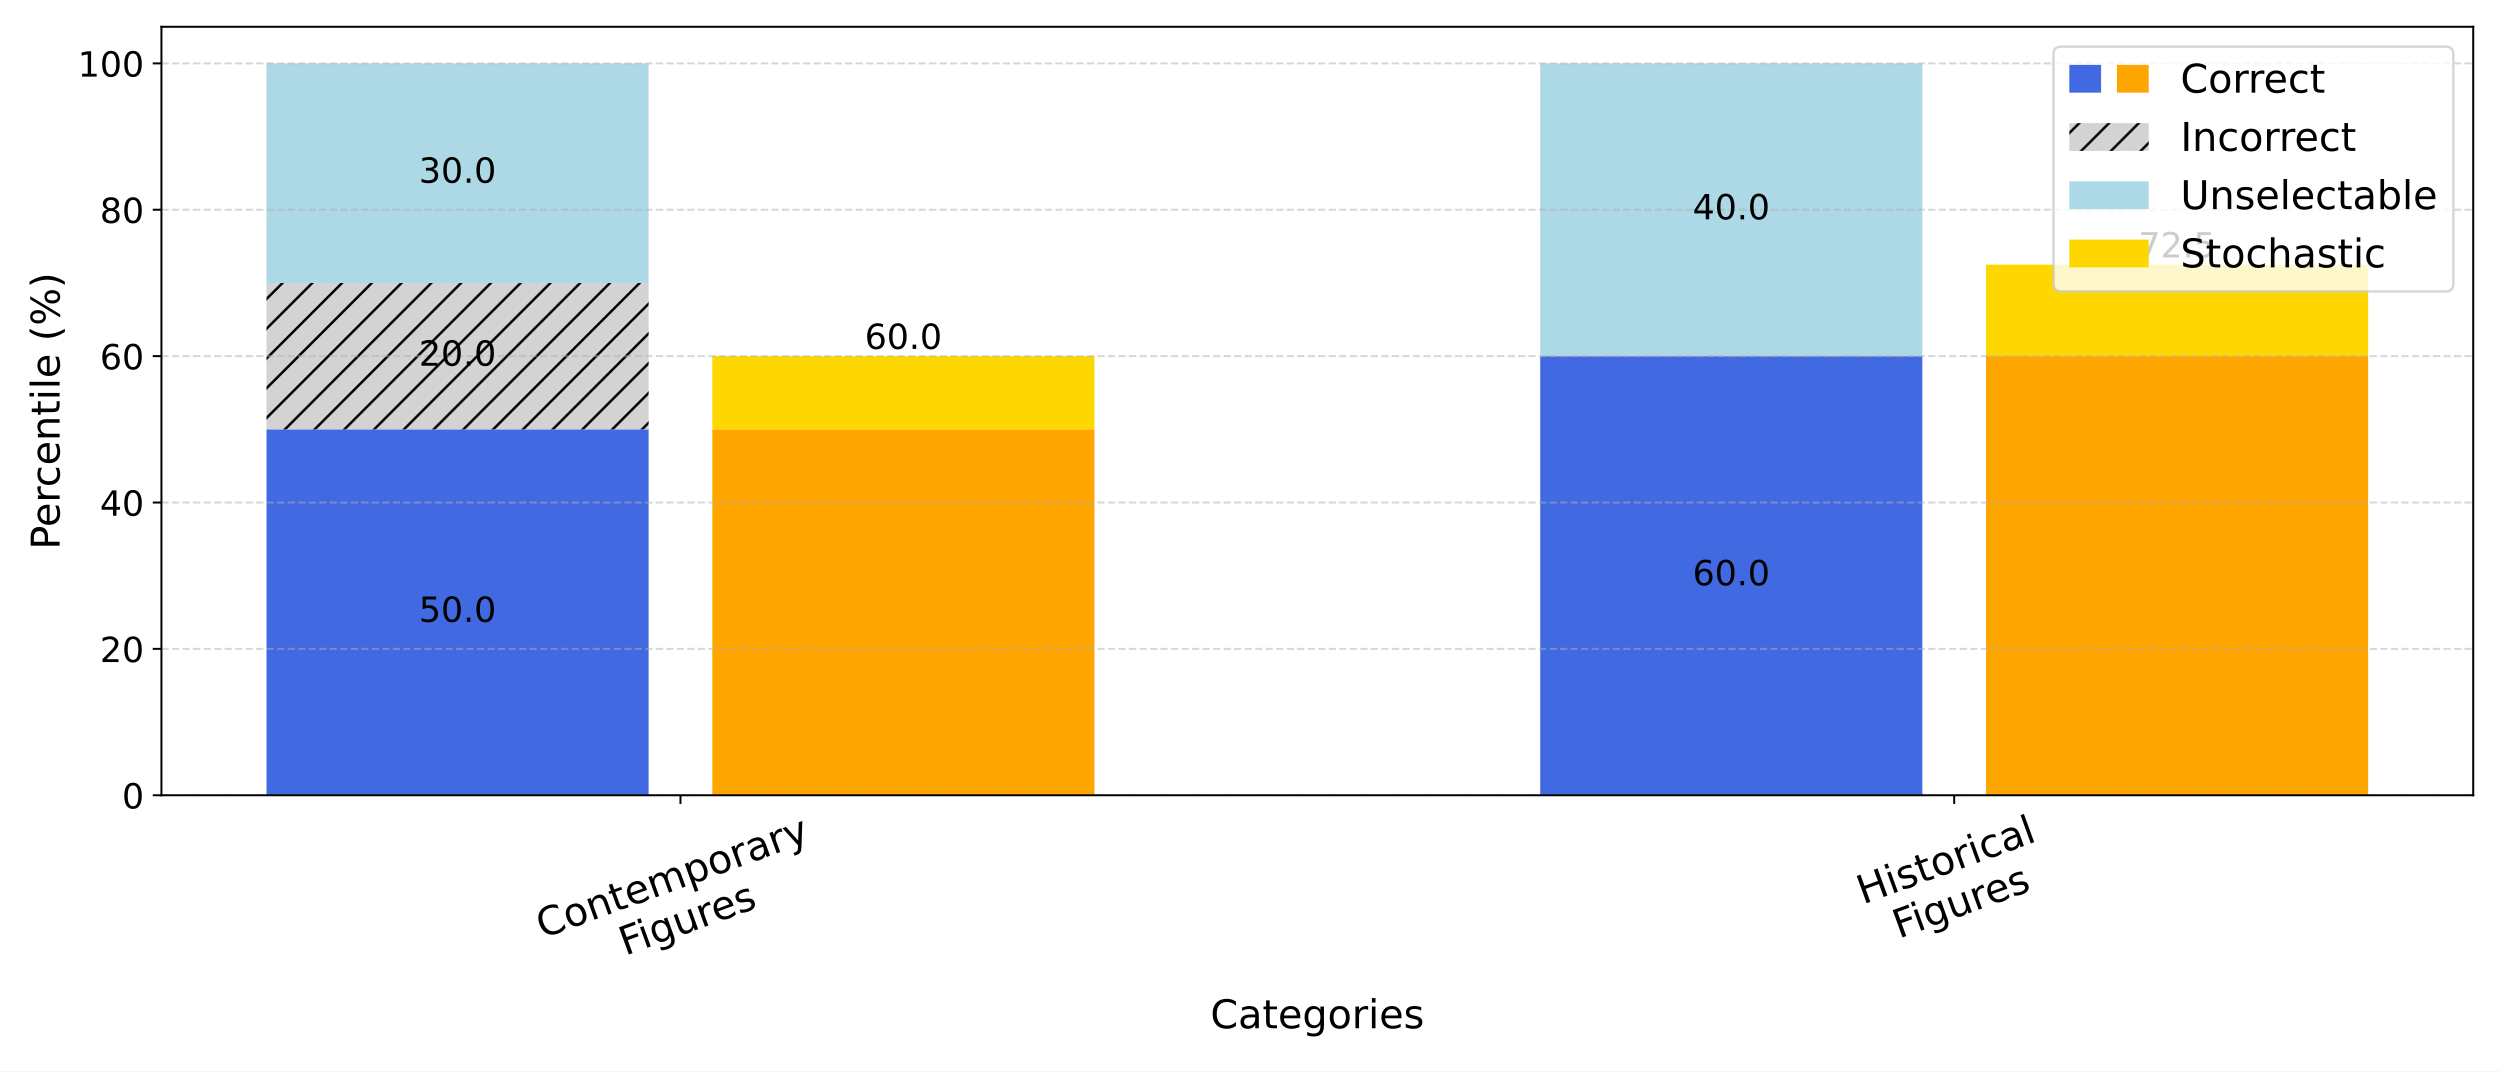
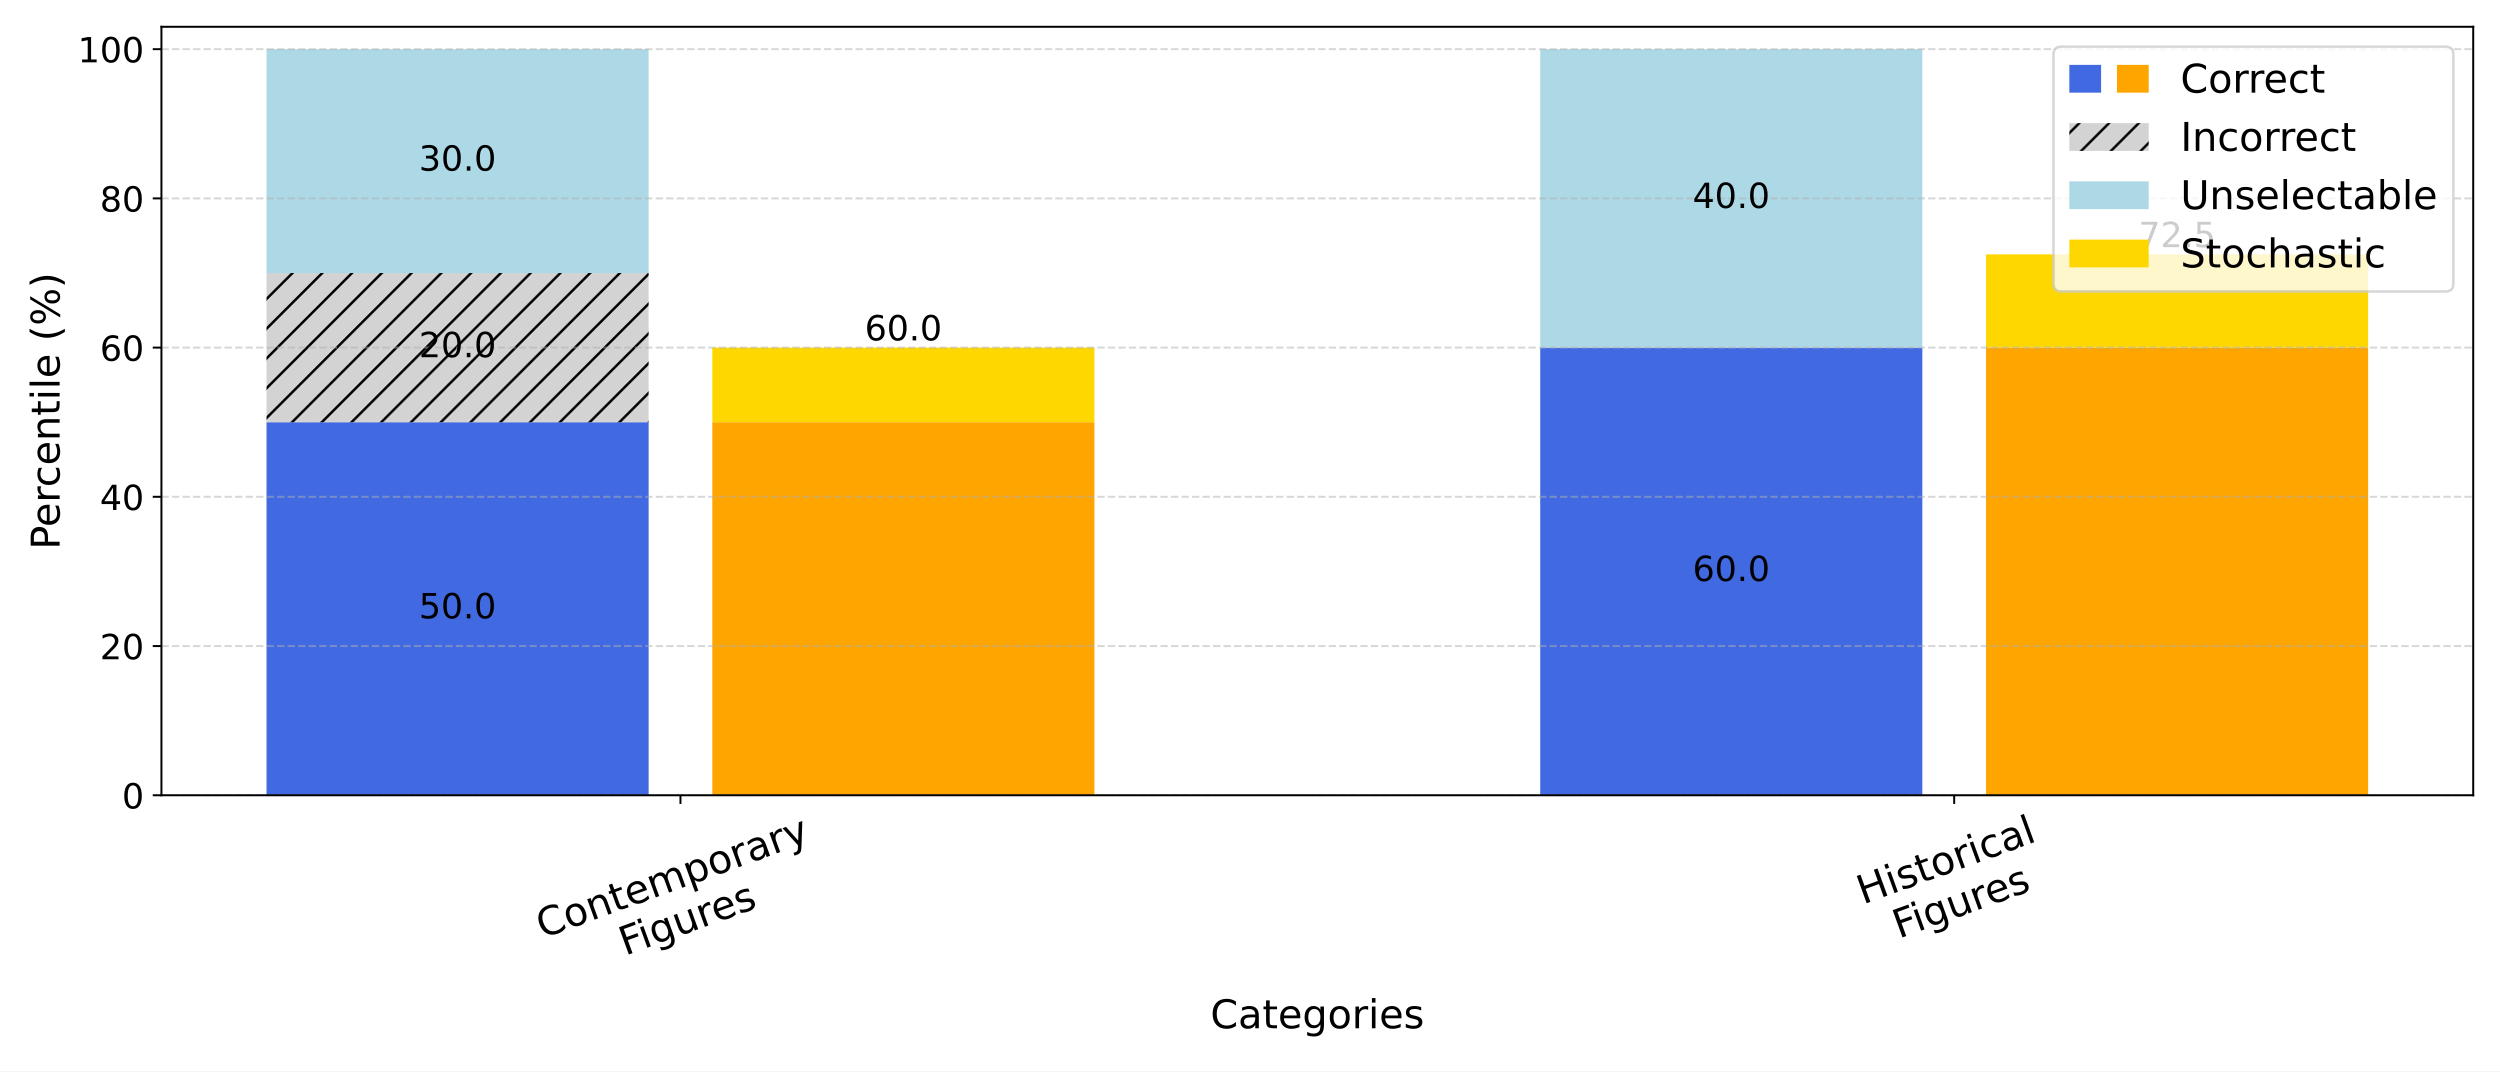
<svg xmlns="http://www.w3.org/2000/svg" xmlns:xlink="http://www.w3.org/1999/xlink" width="1008pt" height="432pt" viewBox="0 0 1008 432" version="1.1">
  <defs>
    <style type="text/css">*{stroke-linejoin: round; stroke-linecap: butt}</style>
  </defs>
  <g id="figure_1">
    <g id="patch_1">
      <path d="M 0 432  L 1008 432  L 1008 0  L 0 0  z " style="fill: #ffffff" />
    </g>
    <g id="axes_1">
      <g id="patch_2">
        <path d="M 65.09 320.65  L 997.2 320.65  L 997.2 10.8  L 65.09 10.8  z " style="fill: #ffffff" />
      </g>
      <g id="patch_3">
-         <path d="M 107.459 320.65  L 261.526 320.65  L 261.526 173.102  L 107.459 173.102  z " clip-path="url(#p0dca14a586)" style="fill: #4169e1" />
+         <path d="M 107.459 320.65  L 261.526 320.65  L 261.526 170.237  L 107.459 170.237  z " clip-path="url(#p3b39f68d73)" style="fill: #4169e1" />
      </g>
      <g id="patch_4">
-         <path d="M 621.018 320.65  L 775.086 320.65  L 775.086 143.593  L 621.018 143.593  z " clip-path="url(#p0dca14a586)" style="fill: #4169e1" />
+         <path d="M 621.018 320.65  L 775.086 320.65  L 775.086 140.155  L 621.018 140.155  z " clip-path="url(#p3b39f68d73)" style="fill: #4169e1" />
      </g>
      <g id="patch_5">
-         <path d="M 107.459 173.102  L 261.526 173.102  L 261.526 114.083  L 107.459 114.083  z " clip-path="url(#p0dca14a586)" style="fill: url(#h4e8c9ad636)" />
+         <path d="M 107.459 170.237  L 261.526 170.237  L 261.526 110.072  L 107.459 110.072  z " clip-path="url(#p3b39f68d73)" style="fill: url(#h2ef6229d16)" />
      </g>
      <g id="patch_6">
-         <path d="M 621.018 143.593  L 775.086 143.593  L 775.086 143.593  L 621.018 143.593  z " clip-path="url(#p0dca14a586)" style="fill: url(#h4e8c9ad636)" />
+         <path d="M 621.018 140.155  L 775.086 140.155  L 775.086 140.155  L 621.018 140.155  z " clip-path="url(#p3b39f68d73)" style="fill: url(#h2ef6229d16)" />
      </g>
      <g id="patch_7">
-         <path d="M 107.459 114.083  L 261.526 114.083  L 261.526 25.555  L 107.459 25.555  z " clip-path="url(#p0dca14a586)" style="fill: #add8e6" />
+         <path d="M 107.459 110.072  L 261.526 110.072  L 261.526 19.825  L 107.459 19.825  z " clip-path="url(#p3b39f68d73)" style="fill: #add8e6" />
      </g>
      <g id="patch_8">
-         <path d="M 621.018 143.593  L 775.086 143.593  L 775.086 25.555  L 621.018 25.555  z " clip-path="url(#p0dca14a586)" style="fill: #add8e6" />
+         <path d="M 621.018 140.155  L 775.086 140.155  L 775.086 19.825  L 621.018 19.825  z " clip-path="url(#p3b39f68d73)" style="fill: #add8e6" />
      </g>
      <g id="patch_9">
-         <path d="M 287.204 320.65  L 441.272 320.65  L 441.272 173.102  L 287.204 173.102  z " clip-path="url(#p0dca14a586)" style="fill: #ffa500" />
+         <path d="M 287.204 320.65  L 441.272 320.65  L 441.272 170.237  L 287.204 170.237  z " clip-path="url(#p3b39f68d73)" style="fill: #ffa500" />
      </g>
      <g id="patch_10">
-         <path d="M 800.764 320.65  L 954.831 320.65  L 954.831 143.593  L 800.764 143.593  z " clip-path="url(#p0dca14a586)" style="fill: #ffa500" />
+         <path d="M 800.764 320.65  L 954.831 320.65  L 954.831 140.155  L 800.764 140.155  z " clip-path="url(#p3b39f68d73)" style="fill: #ffa500" />
      </g>
      <g id="patch_11">
-         <path d="M 287.204 173.102  L 441.272 173.102  L 441.272 143.593  L 287.204 143.593  z " clip-path="url(#p0dca14a586)" style="fill: #ffd700" />
+         <path d="M 287.204 170.237  L 441.272 170.237  L 441.272 140.155  L 287.204 140.155  z " clip-path="url(#p3b39f68d73)" style="fill: #ffd700" />
      </g>
      <g id="patch_12">
-         <path d="M 800.764 143.593  L 954.831 143.593  L 954.831 106.706  L 800.764 106.706  z " clip-path="url(#p0dca14a586)" style="fill: #ffd700" />
+         <path d="M 800.764 140.155  L 954.831 140.155  L 954.831 102.552  L 800.764 102.552  z " clip-path="url(#p3b39f68d73)" style="fill: #ffd700" />
      </g>
      <g id="matplotlib.axis_1">
        <g id="xtick_1">
          <g id="line2d_1">
            <defs>
-               <path id="me8da9a71eb" d="M 0 0  L 0 3.5  " style="stroke: #000000; stroke-width: 0.8" />
+               <path id="m1776354298" d="M 0 0  L 0 3.5  " style="stroke: #000000; stroke-width: 0.8" />
            </defs>
            <g>
-               <use xlink:href="#me8da9a71eb" x="274.365" y="320.65" style="stroke: #000000; stroke-width: 0.8" />
+               <use xlink:href="#m1776354298" x="274.365" y="320.65" style="stroke: #000000; stroke-width: 0.8" />
            </g>
          </g>
          <g id="text_1">
            <text style="font-size: 16px; font-family: 'DejaVu Sans', 'Bitstream Vera Sans', 'Computer Modern Sans Serif', 'Lucida Grande', 'Verdana', 'Geneva', 'Lucid', 'Arial', 'Helvetica', 'Avant Garde', sans-serif" transform="translate(218.6934 378.4692) rotate(-20)">Contemporary</text>
            <text style="font-size: 16px; font-family: 'DejaVu Sans', 'Bitstream Vera Sans', 'Computer Modern Sans Serif', 'Lucida Grande', 'Verdana', 'Geneva', 'Lucid', 'Arial', 'Helvetica', 'Avant Garde', sans-serif" transform="translate(252.0723 385.3867) rotate(-20)">Figures</text>
          </g>
        </g>
        <g id="xtick_2">
          <g id="line2d_2">
            <g>
-               <use xlink:href="#me8da9a71eb" x="787.925" y="320.65" style="stroke: #000000; stroke-width: 0.8" />
+               <use xlink:href="#m1776354298" x="787.925" y="320.65" style="stroke: #000000; stroke-width: 0.8" />
            </g>
          </g>
          <g id="text_2">
            <text style="font-size: 16px; font-family: 'DejaVu Sans', 'Bitstream Vera Sans', 'Computer Modern Sans Serif', 'Lucida Grande', 'Verdana', 'Geneva', 'Lucid', 'Arial', 'Helvetica', 'Avant Garde', sans-serif" transform="translate(751.1581 364.7072) rotate(-20)">Historical</text>
            <text style="font-size: 16px; font-family: 'DejaVu Sans', 'Bitstream Vera Sans', 'Computer Modern Sans Serif', 'Lucida Grande', 'Verdana', 'Geneva', 'Lucid', 'Arial', 'Helvetica', 'Avant Garde', sans-serif" transform="translate(765.6315 378.5056) rotate(-20)">Figures</text>
          </g>
        </g>
        <g id="text_3">
          <text style="font-size: 16px; font-family: 'DejaVu Sans', 'Bitstream Vera Sans', 'Computer Modern Sans Serif', 'Lucida Grande', 'Verdana', 'Geneva', 'Lucid', 'Arial', 'Helvetica', 'Avant Garde', sans-serif; text-anchor: middle" x="531.145" y="414.59" transform="rotate(-0 531.145 414.5896)">Categories</text>
        </g>
      </g>
      <g id="matplotlib.axis_2">
        <g id="ytick_1">
          <g id="line2d_3">
-             <path d="M 65.09 320.65  L 997.2 320.65  " clip-path="url(#p0dca14a586)" style="fill: none; stroke-dasharray: 2.96,1.28; stroke-dashoffset: 0; stroke: #b0b0b0; stroke-opacity: 0.5; stroke-width: 0.8" />
+             <path d="M 65.09 320.65  L 997.2 320.65  " clip-path="url(#p3b39f68d73)" style="fill: none; stroke-dasharray: 2.96,1.28; stroke-dashoffset: 0; stroke: #b0b0b0; stroke-opacity: 0.5; stroke-width: 0.8" />
          </g>
          <g id="line2d_4">
            <defs>
-               <path id="m27e6124d99" d="M 0 0  L -3.5 0  " style="stroke: #000000; stroke-width: 0.8" />
+               <path id="m3b68e62106" d="M 0 0  L -3.5 0  " style="stroke: #000000; stroke-width: 0.8" />
            </defs>
            <g>
-               <use xlink:href="#m27e6124d99" x="65.09" y="320.65" style="stroke: #000000; stroke-width: 0.8" />
+               <use xlink:href="#m3b68e62106" x="65.09" y="320.65" style="stroke: #000000; stroke-width: 0.8" />
            </g>
          </g>
          <g id="text_4">
            <text style="font-size: 14px; font-family: 'DejaVu Sans', 'Bitstream Vera Sans', 'Computer Modern Sans Serif', 'Lucida Grande', 'Verdana', 'Geneva', 'Lucid', 'Arial', 'Helvetica', 'Avant Garde', sans-serif; text-anchor: end" x="58.09" y="325.969" transform="rotate(-0 58.09 325.9691)">0</text>
          </g>
        </g>
        <g id="ytick_2">
          <g id="line2d_5">
-             <path d="M 65.09 261.631  L 997.2 261.631  " clip-path="url(#p0dca14a586)" style="fill: none; stroke-dasharray: 2.96,1.28; stroke-dashoffset: 0; stroke: #b0b0b0; stroke-opacity: 0.5; stroke-width: 0.8" />
+             <path d="M 65.09 260.485  L 997.2 260.485  " clip-path="url(#p3b39f68d73)" style="fill: none; stroke-dasharray: 2.96,1.28; stroke-dashoffset: 0; stroke: #b0b0b0; stroke-opacity: 0.5; stroke-width: 0.8" />
          </g>
          <g id="line2d_6">
            <g>
-               <use xlink:href="#m27e6124d99" x="65.09" y="261.631" style="stroke: #000000; stroke-width: 0.8" />
+               <use xlink:href="#m3b68e62106" x="65.09" y="260.485" style="stroke: #000000; stroke-width: 0.8" />
            </g>
          </g>
          <g id="text_5">
-             <text style="font-size: 14px; font-family: 'DejaVu Sans', 'Bitstream Vera Sans', 'Computer Modern Sans Serif', 'Lucida Grande', 'Verdana', 'Geneva', 'Lucid', 'Arial', 'Helvetica', 'Avant Garde', sans-serif; text-anchor: end" x="58.09" y="266.95" transform="rotate(-0 58.09 266.95)">20</text>
+             <text style="font-size: 14px; font-family: 'DejaVu Sans', 'Bitstream Vera Sans', 'Computer Modern Sans Serif', 'Lucida Grande', 'Verdana', 'Geneva', 'Lucid', 'Arial', 'Helvetica', 'Avant Garde', sans-serif; text-anchor: end" x="58.09" y="265.804" transform="rotate(-0 58.09 265.804)">20</text>
          </g>
        </g>
        <g id="ytick_3">
          <g id="line2d_7">
-             <path d="M 65.09 202.612  L 997.2 202.612  " clip-path="url(#p0dca14a586)" style="fill: none; stroke-dasharray: 2.96,1.28; stroke-dashoffset: 0; stroke: #b0b0b0; stroke-opacity: 0.5; stroke-width: 0.8" />
+             <path d="M 65.09 200.32  L 997.2 200.32  " clip-path="url(#p3b39f68d73)" style="fill: none; stroke-dasharray: 2.96,1.28; stroke-dashoffset: 0; stroke: #b0b0b0; stroke-opacity: 0.5; stroke-width: 0.8" />
          </g>
          <g id="line2d_8">
            <g>
-               <use xlink:href="#m27e6124d99" x="65.09" y="202.612" style="stroke: #000000; stroke-width: 0.8" />
+               <use xlink:href="#m3b68e62106" x="65.09" y="200.32" style="stroke: #000000; stroke-width: 0.8" />
            </g>
          </g>
          <g id="text_6">
-             <text style="font-size: 14px; font-family: 'DejaVu Sans', 'Bitstream Vera Sans', 'Computer Modern Sans Serif', 'Lucida Grande', 'Verdana', 'Geneva', 'Lucid', 'Arial', 'Helvetica', 'Avant Garde', sans-serif; text-anchor: end" x="58.09" y="207.931" transform="rotate(-0 58.09 207.9309)">40</text>
+             <text style="font-size: 14px; font-family: 'DejaVu Sans', 'Bitstream Vera Sans', 'Computer Modern Sans Serif', 'Lucida Grande', 'Verdana', 'Geneva', 'Lucid', 'Arial', 'Helvetica', 'Avant Garde', sans-serif; text-anchor: end" x="58.09" y="205.639" transform="rotate(-0 58.09 205.6389)">40</text>
          </g>
        </g>
        <g id="ytick_4">
          <g id="line2d_9">
-             <path d="M 65.09 143.593  L 997.2 143.593  " clip-path="url(#p0dca14a586)" style="fill: none; stroke-dasharray: 2.96,1.28; stroke-dashoffset: 0; stroke: #b0b0b0; stroke-opacity: 0.5; stroke-width: 0.8" />
+             <path d="M 65.09 140.155  L 997.2 140.155  " clip-path="url(#p3b39f68d73)" style="fill: none; stroke-dasharray: 2.96,1.28; stroke-dashoffset: 0; stroke: #b0b0b0; stroke-opacity: 0.5; stroke-width: 0.8" />
          </g>
          <g id="line2d_10">
            <g>
-               <use xlink:href="#m27e6124d99" x="65.09" y="143.593" style="stroke: #000000; stroke-width: 0.8" />
+               <use xlink:href="#m3b68e62106" x="65.09" y="140.155" style="stroke: #000000; stroke-width: 0.8" />
            </g>
          </g>
          <g id="text_7">
-             <text style="font-size: 14px; font-family: 'DejaVu Sans', 'Bitstream Vera Sans', 'Computer Modern Sans Serif', 'Lucida Grande', 'Verdana', 'Geneva', 'Lucid', 'Arial', 'Helvetica', 'Avant Garde', sans-serif; text-anchor: end" x="58.09" y="148.912" transform="rotate(-0 58.09 148.9118)">60</text>
+             <text style="font-size: 14px; font-family: 'DejaVu Sans', 'Bitstream Vera Sans', 'Computer Modern Sans Serif', 'Lucida Grande', 'Verdana', 'Geneva', 'Lucid', 'Arial', 'Helvetica', 'Avant Garde', sans-serif; text-anchor: end" x="58.09" y="145.474" transform="rotate(-0 58.09 145.4738)">60</text>
          </g>
        </g>
        <g id="ytick_5">
          <g id="line2d_11">
-             <path d="M 65.09 84.574  L 997.2 84.574  " clip-path="url(#p0dca14a586)" style="fill: none; stroke-dasharray: 2.96,1.28; stroke-dashoffset: 0; stroke: #b0b0b0; stroke-opacity: 0.5; stroke-width: 0.8" />
+             <path d="M 65.09 79.99  L 997.2 79.99  " clip-path="url(#p3b39f68d73)" style="fill: none; stroke-dasharray: 2.96,1.28; stroke-dashoffset: 0; stroke: #b0b0b0; stroke-opacity: 0.5; stroke-width: 0.8" />
          </g>
          <g id="line2d_12">
            <g>
-               <use xlink:href="#m27e6124d99" x="65.09" y="84.574" style="stroke: #000000; stroke-width: 0.8" />
+               <use xlink:href="#m3b68e62106" x="65.09" y="79.99" style="stroke: #000000; stroke-width: 0.8" />
            </g>
          </g>
          <g id="text_8">
-             <text style="font-size: 14px; font-family: 'DejaVu Sans', 'Bitstream Vera Sans', 'Computer Modern Sans Serif', 'Lucida Grande', 'Verdana', 'Geneva', 'Lucid', 'Arial', 'Helvetica', 'Avant Garde', sans-serif; text-anchor: end" x="58.09" y="89.893" transform="rotate(-0 58.09 89.89276)">80</text>
+             <text style="font-size: 14px; font-family: 'DejaVu Sans', 'Bitstream Vera Sans', 'Computer Modern Sans Serif', 'Lucida Grande', 'Verdana', 'Geneva', 'Lucid', 'Arial', 'Helvetica', 'Avant Garde', sans-serif; text-anchor: end" x="58.09" y="85.309" transform="rotate(-0 58.09 85.30876)">80</text>
          </g>
        </g>
        <g id="ytick_6">
          <g id="line2d_13">
-             <path d="M 65.09 25.555  L 997.2 25.555  " clip-path="url(#p0dca14a586)" style="fill: none; stroke-dasharray: 2.96,1.28; stroke-dashoffset: 0; stroke: #b0b0b0; stroke-opacity: 0.5; stroke-width: 0.8" />
+             <path d="M 65.09 19.825  L 997.2 19.825  " clip-path="url(#p3b39f68d73)" style="fill: none; stroke-dasharray: 2.96,1.28; stroke-dashoffset: 0; stroke: #b0b0b0; stroke-opacity: 0.5; stroke-width: 0.8" />
          </g>
          <g id="line2d_14">
            <g>
-               <use xlink:href="#m27e6124d99" x="65.09" y="25.555" style="stroke: #000000; stroke-width: 0.8" />
+               <use xlink:href="#m3b68e62106" x="65.09" y="19.825" style="stroke: #000000; stroke-width: 0.8" />
            </g>
          </g>
          <g id="text_9">
-             <text style="font-size: 14px; font-family: 'DejaVu Sans', 'Bitstream Vera Sans', 'Computer Modern Sans Serif', 'Lucida Grande', 'Verdana', 'Geneva', 'Lucid', 'Arial', 'Helvetica', 'Avant Garde', sans-serif; text-anchor: end" x="58.09" y="30.874" transform="rotate(-0 58.09 30.87368)">100</text>
+             <text style="font-size: 14px; font-family: 'DejaVu Sans', 'Bitstream Vera Sans', 'Computer Modern Sans Serif', 'Lucida Grande', 'Verdana', 'Geneva', 'Lucid', 'Arial', 'Helvetica', 'Avant Garde', sans-serif; text-anchor: end" x="58.09" y="25.144" transform="rotate(-0 58.09 25.14367)">100</text>
          </g>
        </g>
        <g id="text_10">
          <text style="font-size: 16px; font-family: 'DejaVu Sans', 'Bitstream Vera Sans', 'Computer Modern Sans Serif', 'Lucida Grande', 'Verdana', 'Geneva', 'Lucid', 'Arial', 'Helvetica', 'Avant Garde', sans-serif; text-anchor: middle" x="24.04" y="165.725" transform="rotate(-90 24.04 165.7251)">Percentile (%)</text>
        </g>
      </g>
      <g id="patch_13">
        <path d="M 65.09 320.65  L 65.09 10.8  " style="fill: none; stroke: #000000; stroke-width: 0.8; stroke-linejoin: miter; stroke-linecap: square" />
      </g>
      <g id="patch_14">
        <path d="M 997.2 320.65  L 997.2 10.8  " style="fill: none; stroke: #000000; stroke-width: 0.8; stroke-linejoin: miter; stroke-linecap: square" />
      </g>
      <g id="patch_15">
        <path d="M 65.09 320.65  L 997.2 320.65  " style="fill: none; stroke: #000000; stroke-width: 0.8; stroke-linejoin: miter; stroke-linecap: square" />
      </g>
      <g id="patch_16">
        <path d="M 65.09 10.8  L 997.2 10.8  " style="fill: none; stroke: #000000; stroke-width: 0.8; stroke-linejoin: miter; stroke-linecap: square" />
      </g>
      <g id="text_11">
-         <text style="font-size: 14px; font-family: 'DejaVu Sans', 'Bitstream Vera Sans', 'Computer Modern Sans Serif', 'Lucida Grande', 'Verdana', 'Geneva', 'Lucid', 'Arial', 'Helvetica', 'Avant Garde', sans-serif; text-anchor: middle" x="184.493" y="250.739" transform="rotate(-0 184.4925 250.7395)">50.0</text>
+         <text style="font-size: 14px; font-family: 'DejaVu Sans', 'Bitstream Vera Sans', 'Computer Modern Sans Serif', 'Lucida Grande', 'Verdana', 'Geneva', 'Lucid', 'Arial', 'Helvetica', 'Avant Garde', sans-serif; text-anchor: middle" x="184.493" y="249.307" transform="rotate(-0 184.4925 249.307)">50.0</text>
      </g>
      <g id="text_12">
-         <text style="font-size: 14px; font-family: 'DejaVu Sans', 'Bitstream Vera Sans', 'Computer Modern Sans Serif', 'Lucida Grande', 'Verdana', 'Geneva', 'Lucid', 'Arial', 'Helvetica', 'Avant Garde', sans-serif; text-anchor: middle" x="698.052" y="235.985" transform="rotate(-0 698.0517 235.9847)">60.0</text>
+         <text style="font-size: 14px; font-family: 'DejaVu Sans', 'Bitstream Vera Sans', 'Computer Modern Sans Serif', 'Lucida Grande', 'Verdana', 'Geneva', 'Lucid', 'Arial', 'Helvetica', 'Avant Garde', sans-serif; text-anchor: middle" x="698.052" y="234.266" transform="rotate(-0 698.0517 234.2657)">60.0</text>
      </g>
      <g id="text_13">
-         <text style="font-size: 14px; font-family: 'DejaVu Sans', 'Bitstream Vera Sans', 'Computer Modern Sans Serif', 'Lucida Grande', 'Verdana', 'Geneva', 'Lucid', 'Arial', 'Helvetica', 'Avant Garde', sans-serif; text-anchor: middle" x="184.493" y="147.456" transform="rotate(-0 184.4925 147.4561)">20.0</text>
+         <text style="font-size: 14px; font-family: 'DejaVu Sans', 'Bitstream Vera Sans', 'Computer Modern Sans Serif', 'Lucida Grande', 'Verdana', 'Geneva', 'Lucid', 'Arial', 'Helvetica', 'Avant Garde', sans-serif; text-anchor: middle" x="184.493" y="144.018" transform="rotate(-0 184.4925 144.0181)">20.0</text>
      </g>
      <g id="text_14">
-         <text style="font-size: 14px; font-family: 'DejaVu Sans', 'Bitstream Vera Sans', 'Computer Modern Sans Serif', 'Lucida Grande', 'Verdana', 'Geneva', 'Lucid', 'Arial', 'Helvetica', 'Avant Garde', sans-serif; text-anchor: middle" x="184.493" y="73.682" transform="rotate(-0 184.4925 73.68221)">30.0</text>
+         <text style="font-size: 14px; font-family: 'DejaVu Sans', 'Bitstream Vera Sans', 'Computer Modern Sans Serif', 'Lucida Grande', 'Verdana', 'Geneva', 'Lucid', 'Arial', 'Helvetica', 'Avant Garde', sans-serif; text-anchor: middle" x="184.493" y="68.812" transform="rotate(-0 184.4925 68.8117)">30.0</text>
      </g>
      <g id="text_15">
-         <text style="font-size: 14px; font-family: 'DejaVu Sans', 'Bitstream Vera Sans', 'Computer Modern Sans Serif', 'Lucida Grande', 'Verdana', 'Geneva', 'Lucid', 'Arial', 'Helvetica', 'Avant Garde', sans-serif; text-anchor: middle" x="698.052" y="88.437" transform="rotate(-0 698.0517 88.43698)">40.0</text>
+         <text style="font-size: 14px; font-family: 'DejaVu Sans', 'Bitstream Vera Sans', 'Computer Modern Sans Serif', 'Lucida Grande', 'Verdana', 'Geneva', 'Lucid', 'Arial', 'Helvetica', 'Avant Garde', sans-serif; text-anchor: middle" x="698.052" y="83.853" transform="rotate(-0 698.0517 83.85297)">40.0</text>
      </g>
      <g id="text_16">
-         <text style="font-size: 14px; font-family: 'DejaVu Sans', 'Bitstream Vera Sans', 'Computer Modern Sans Serif', 'Lucida Grande', 'Verdana', 'Geneva', 'Lucid', 'Arial', 'Helvetica', 'Avant Garde', sans-serif; text-anchor: middle" x="364.238" y="140.681" transform="rotate(-0 364.2383 140.6814)">60.0</text>
+         <text style="font-size: 14px; font-family: 'DejaVu Sans', 'Bitstream Vera Sans', 'Computer Modern Sans Serif', 'Lucida Grande', 'Verdana', 'Geneva', 'Lucid', 'Arial', 'Helvetica', 'Avant Garde', sans-serif; text-anchor: middle" x="364.238" y="137.243" transform="rotate(-0 364.2383 137.2434)">60.0</text>
      </g>
      <g id="text_17">
-         <text style="font-size: 14px; font-family: 'DejaVu Sans', 'Bitstream Vera Sans', 'Computer Modern Sans Serif', 'Lucida Grande', 'Verdana', 'Geneva', 'Lucid', 'Arial', 'Helvetica', 'Avant Garde', sans-serif; text-anchor: middle" x="877.797" y="103.794" transform="rotate(-0 877.7975 103.7944)">72.5</text>
+         <text style="font-size: 14px; font-family: 'DejaVu Sans', 'Bitstream Vera Sans', 'Computer Modern Sans Serif', 'Lucida Grande', 'Verdana', 'Geneva', 'Lucid', 'Arial', 'Helvetica', 'Avant Garde', sans-serif; text-anchor: middle" x="877.797" y="99.64" transform="rotate(-0 877.7975 99.64019)">72.5</text>
      </g>
      <g id="legend_1">
        <g id="patch_17">
          <path d="M 831.158 117.54  L 986 117.54  Q 989.2 117.54 989.2 114.34  L 989.2 22  Q 989.2 18.8 986 18.8  L 831.158 18.8  Q 827.957 18.8 827.957 22  L 827.957 114.34  Q 827.957 117.54 831.158 117.54  z " style="fill: #ffffff; opacity: 0.8; stroke: #cccccc; stroke-linejoin: miter" />
        </g>
        <g id="patch_18">
          <path d="M 834.357 37.358  L 847.158 37.358  L 847.158 26.157  L 834.357 26.157  z " style="fill: #4169e1" />
        </g>
        <g id="patch_19">
          <path d="M 853.558 37.358  L 866.357 37.358  L 866.357 26.157  L 853.558 26.157  z " style="fill: #ffa500" />
        </g>
        <g id="text_18">
          <text style="font-size: 16px; font-family: 'DejaVu Sans', 'Bitstream Vera Sans', 'Computer Modern Sans Serif', 'Lucida Grande', 'Verdana', 'Geneva', 'Lucid', 'Arial', 'Helvetica', 'Avant Garde', sans-serif; text-anchor: start" x="879.158" y="37.358" transform="rotate(-0 879.1575 37.3575)">Correct</text>
        </g>
        <g id="patch_20">
-           <path d="M 834.357 60.843  L 866.357 60.843  L 866.357 49.642  L 834.357 49.642  z " style="fill: url(#h4e8c9ad636)" />
+           <path d="M 834.357 60.843  L 866.357 60.843  L 866.357 49.642  L 834.357 49.642  z " style="fill: url(#h2ef6229d16)" />
        </g>
        <g id="text_19">
          <text style="font-size: 16px; font-family: 'DejaVu Sans', 'Bitstream Vera Sans', 'Computer Modern Sans Serif', 'Lucida Grande', 'Verdana', 'Geneva', 'Lucid', 'Arial', 'Helvetica', 'Avant Garde', sans-serif; text-anchor: start" x="879.158" y="60.843" transform="rotate(-0 879.1575 60.8425)">Incorrect</text>
        </g>
        <g id="patch_21">
          <path d="M 834.357 84.328  L 866.357 84.328  L 866.357 73.127  L 834.357 73.127  z " style="fill: #add8e6" />
        </g>
        <g id="text_20">
          <text style="font-size: 16px; font-family: 'DejaVu Sans', 'Bitstream Vera Sans', 'Computer Modern Sans Serif', 'Lucida Grande', 'Verdana', 'Geneva', 'Lucid', 'Arial', 'Helvetica', 'Avant Garde', sans-serif; text-anchor: start" x="879.158" y="84.328" transform="rotate(-0 879.1575 84.3275)">Unselectable</text>
        </g>
        <g id="patch_22">
          <path d="M 834.357 107.812  L 866.357 107.812  L 866.357 96.612  L 834.357 96.612  z " style="fill: #ffd700" />
        </g>
        <g id="text_21">
          <text style="font-size: 16px; font-family: 'DejaVu Sans', 'Bitstream Vera Sans', 'Computer Modern Sans Serif', 'Lucida Grande', 'Verdana', 'Geneva', 'Lucid', 'Arial', 'Helvetica', 'Avant Garde', sans-serif; text-anchor: start" x="879.158" y="107.812" transform="rotate(-0 879.1575 107.8125)">Stochastic</text>
        </g>
      </g>
    </g>
  </g>
  <defs>
-     <clipPath id="p0dca14a586">
+     <clipPath id="p3b39f68d73">
      <rect x="65.09" y="10.8" width="932.11" height="309.85" />
    </clipPath>
  </defs>
  <defs>
-     <pattern id="h4e8c9ad636" patternUnits="userSpaceOnUse" x="0" y="0" width="72" height="72">
+     <pattern id="h2ef6229d16" patternUnits="userSpaceOnUse" x="0" y="0" width="72" height="72">
      <rect x="0" y="0" width="73" height="73" fill="#d3d3d3" />
      <path d="M -36 36  L 36 -36  M -30 42  L 42 -30  M -24 48  L 48 -24  M -18 54  L 54 -18  M -12 60  L 60 -12  M -6 66  L 66 -6  M 0 72  L 72 0  M 6 78  L 78 6  M 12 84  L 84 12  M 18 90  L 90 18  M 24 96  L 96 24  M 30 102  L 102 30  M 36 108  L 108 36  " style="fill: #000000; stroke: #000000; stroke-width: 1.0; stroke-linecap: butt; stroke-linejoin: miter" />
    </pattern>
  </defs>
</svg>
